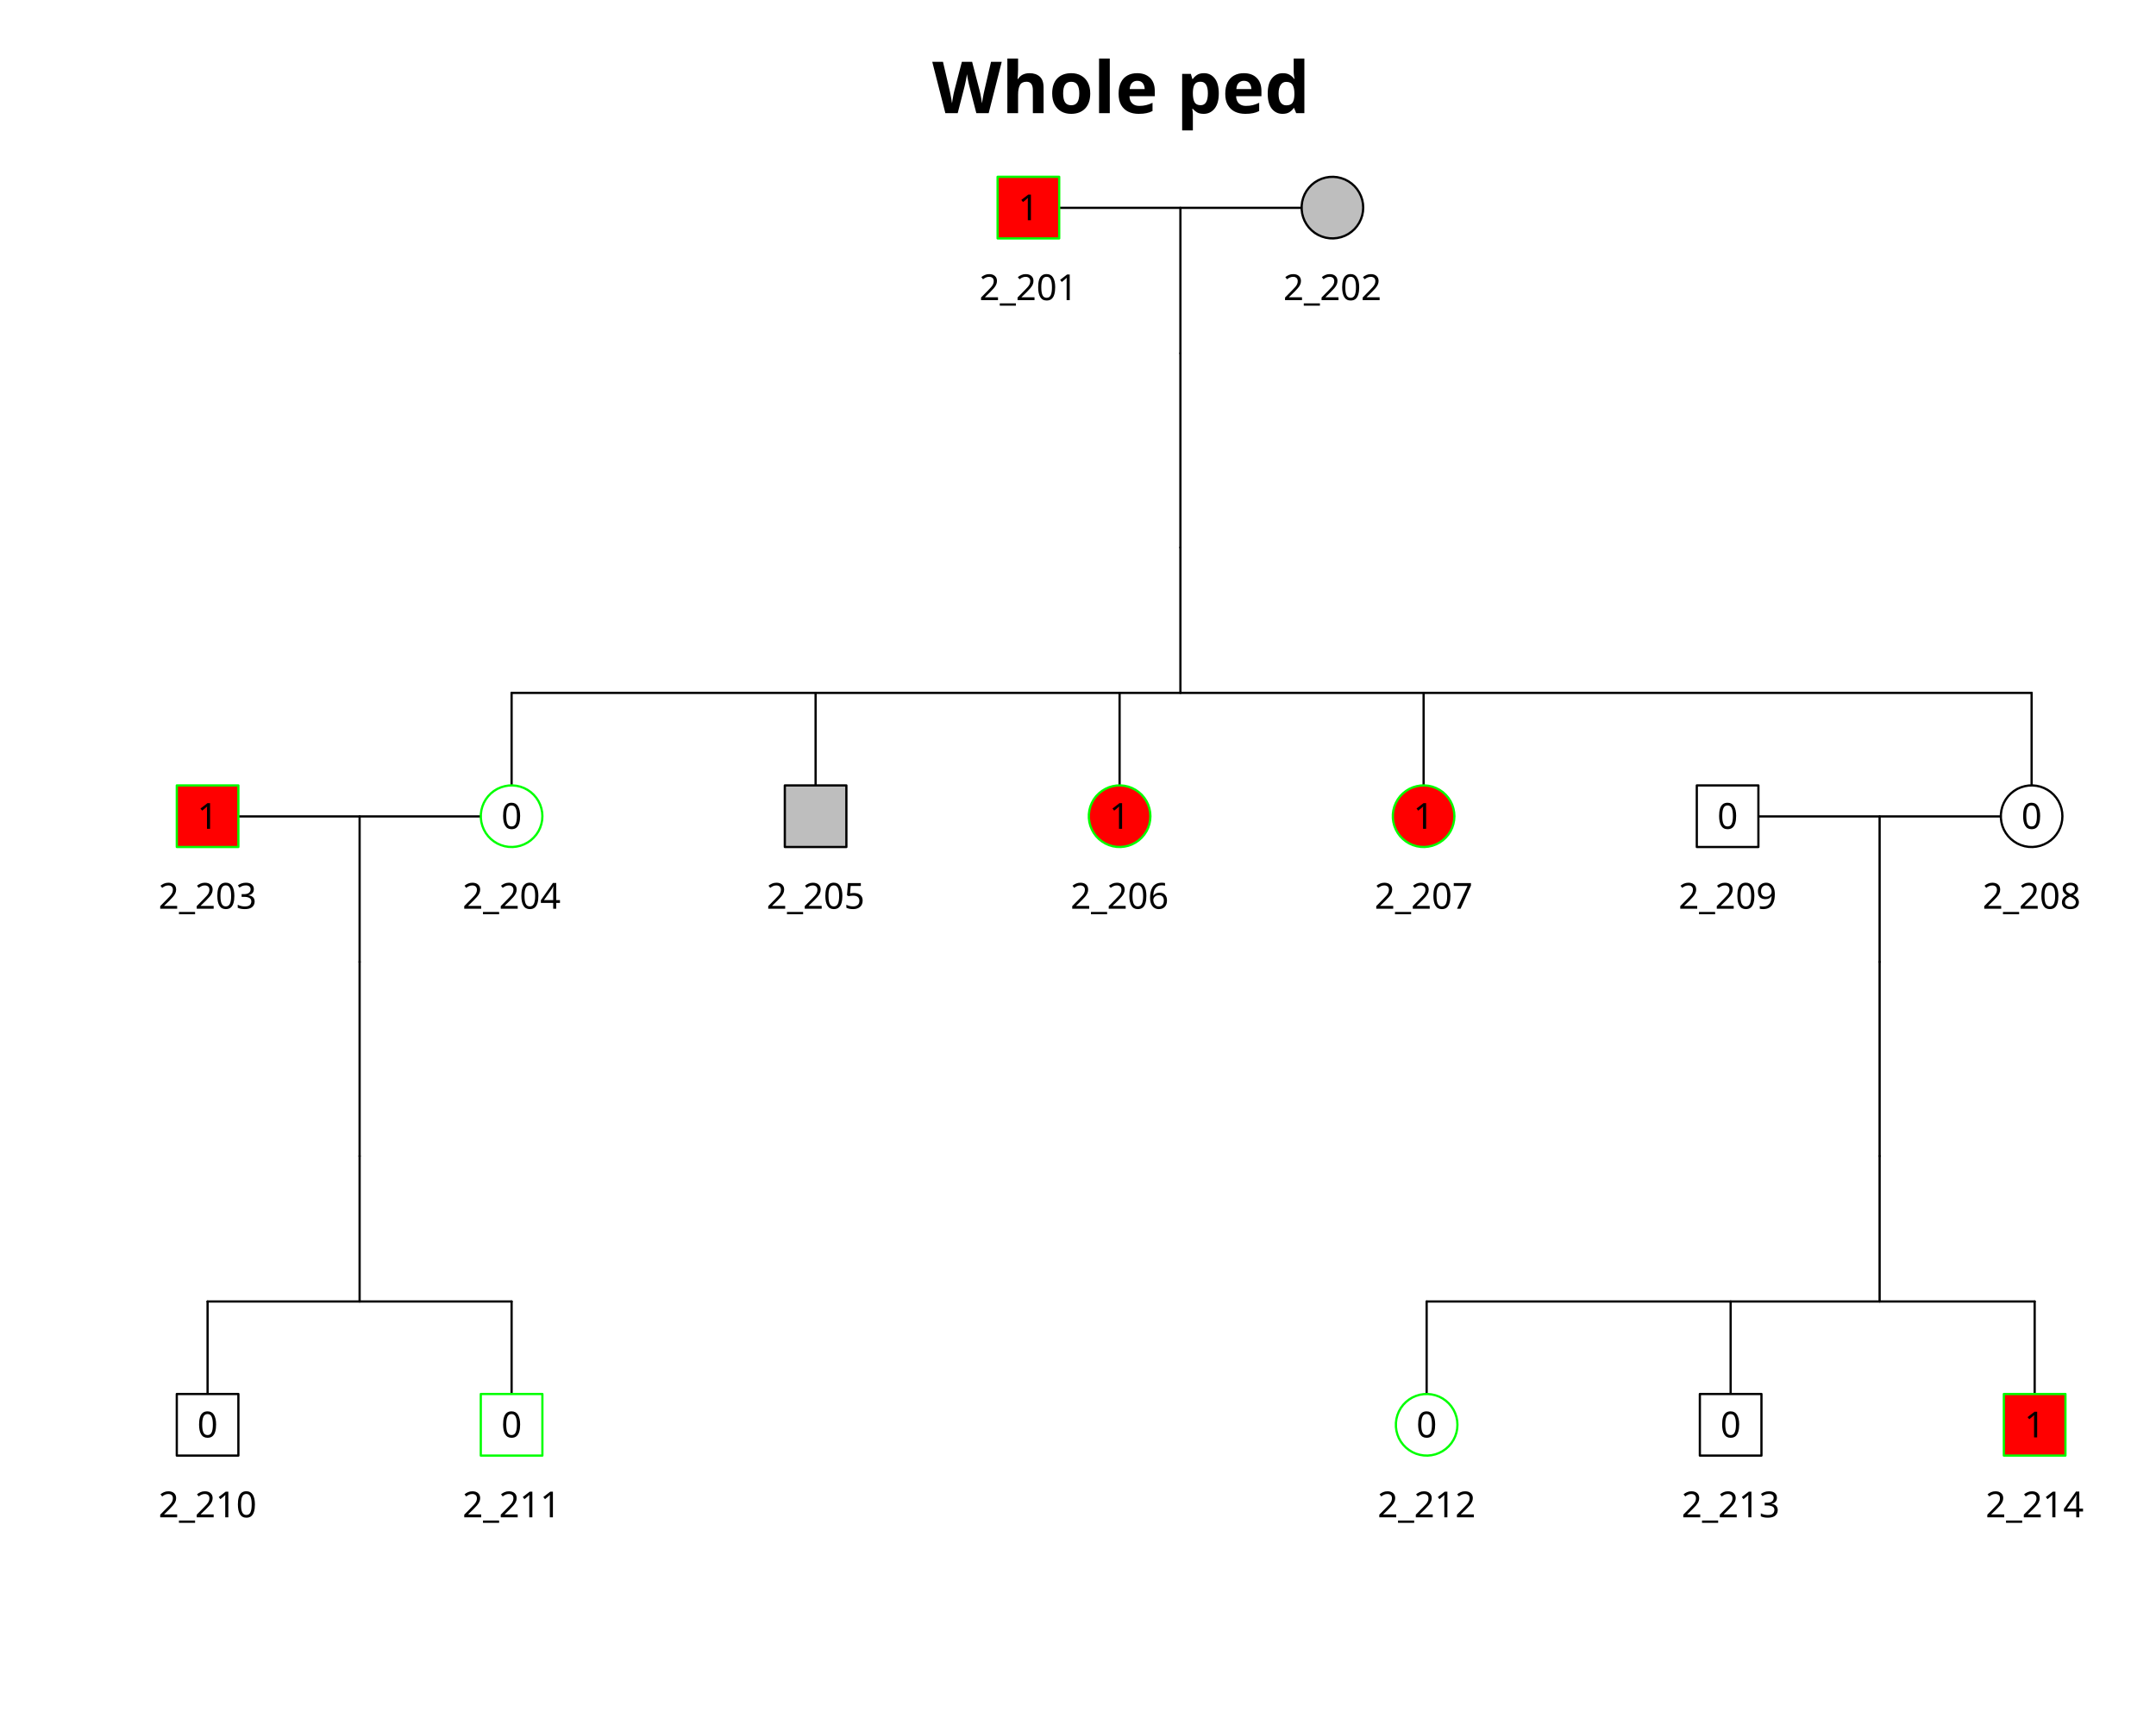
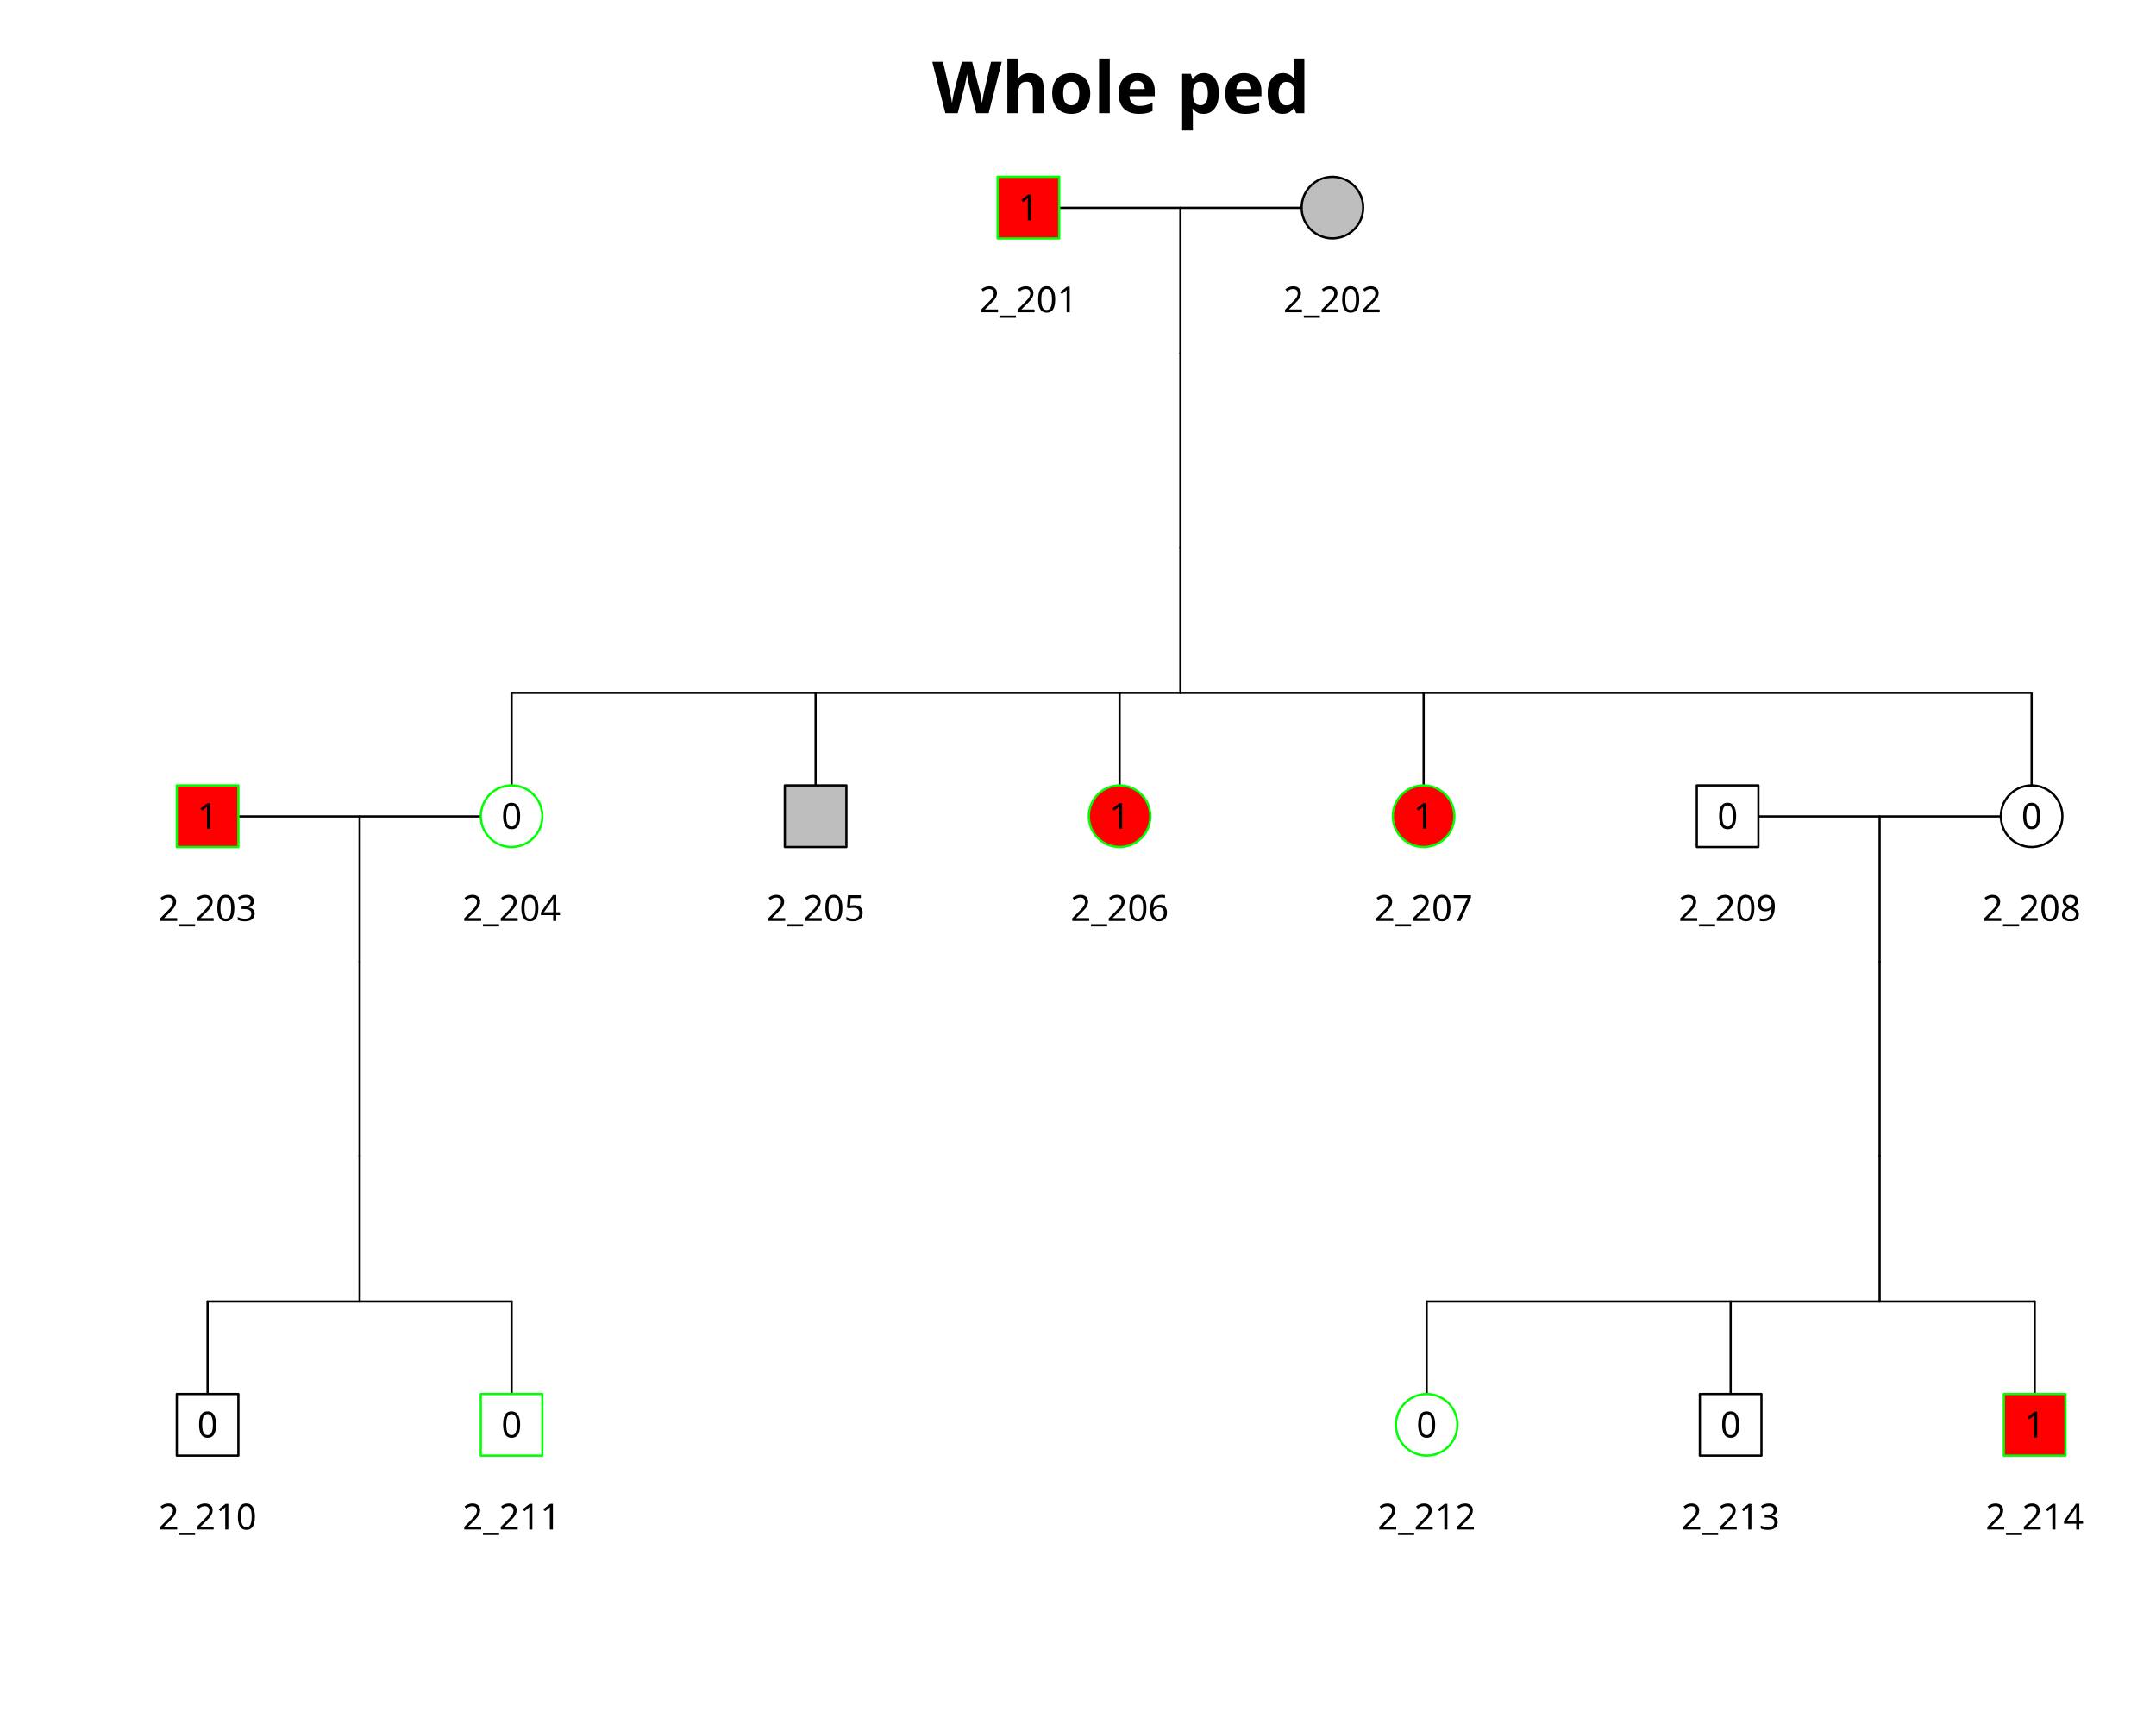
<svg xmlns="http://www.w3.org/2000/svg" class="svglite" data-engine-version="2.0" width="720.00pt" height="576.00pt" viewBox="0 0 720.00 576.00">
  <defs>
    <style type="text/css">
    .svglite line, .svglite polyline, .svglite polygon, .svglite path, .svglite rect, .svglite circle {
      fill: none;
      stroke: #000000;
      stroke-linecap: round;
      stroke-linejoin: round;
      stroke-miterlimit: 10.00;
    }
  </style>
  </defs>
  <rect width="100%" height="100%" style="stroke: none; fill: #FFFFFF;" />
  <defs>
    <clipPath id="cpMC4wMHw3MjAuMDB8MC4wMHw1NzYuMDA=">
      <rect x="0.00" y="0.00" width="720.00" height="576.00" />
    </clipPath>
  </defs>
  <g clip-path="url(#cpMC4wMHw3MjAuMDB8MC4wMHw1NzYuMDA=)">
    <text x="374.40" y="37.78" text-anchor="middle" style="font-size: 24.00px; font-weight: bold; font-family: sans;" textLength="114.74px" lengthAdjust="spacingAndGlyphs">Whole ped</text>
    <line x1="353.69" y1="69.40" x2="434.70" y2="69.40" style="stroke-width: 0.75;" />
    <line x1="79.61" y1="272.62" x2="160.56" y2="272.62" style="stroke-width: 0.75;" />
    <line x1="587.19" y1="272.62" x2="668.21" y2="272.62" style="stroke-width: 0.75;" />
    <line x1="170.85" y1="262.26" x2="170.85" y2="231.37" style="stroke-width: 0.75;" />
    <line x1="272.37" y1="262.26" x2="272.37" y2="231.37" style="stroke-width: 0.75;" />
    <line x1="373.89" y1="262.26" x2="373.89" y2="231.37" style="stroke-width: 0.75;" />
    <line x1="475.42" y1="262.26" x2="475.42" y2="231.37" style="stroke-width: 0.75;" />
    <line x1="678.46" y1="262.26" x2="678.46" y2="231.37" style="stroke-width: 0.75;" />
    <line x1="170.85" y1="231.37" x2="678.46" y2="231.37" style="stroke-width: 0.75;" />
    <line x1="394.20" y1="231.37" x2="394.20" y2="182.80" style="stroke-width: 0.75;" />
    <line x1="394.20" y1="182.80" x2="394.20" y2="117.97" style="stroke-width: 0.75;" />
    <line x1="394.20" y1="117.97" x2="394.20" y2="69.40" style="stroke-width: 0.75;" />
    <line x1="69.32" y1="465.47" x2="69.32" y2="434.59" style="stroke-width: 0.75;" />
    <line x1="170.85" y1="465.47" x2="170.85" y2="434.59" style="stroke-width: 0.75;" />
    <line x1="69.32" y1="434.59" x2="170.85" y2="434.59" style="stroke-width: 0.75;" />
    <line x1="120.09" y1="434.59" x2="120.09" y2="386.02" style="stroke-width: 0.75;" />
    <line x1="120.09" y1="386.02" x2="120.09" y2="321.19" style="stroke-width: 0.75;" />
    <line x1="120.09" y1="321.19" x2="120.09" y2="272.62" style="stroke-width: 0.75;" />
    <line x1="476.43" y1="465.47" x2="476.43" y2="434.59" style="stroke-width: 0.75;" />
    <line x1="577.95" y1="465.47" x2="577.95" y2="434.59" style="stroke-width: 0.75;" />
    <line x1="679.48" y1="465.47" x2="679.48" y2="434.59" style="stroke-width: 0.75;" />
    <line x1="476.43" y1="434.59" x2="679.48" y2="434.59" style="stroke-width: 0.75;" />
    <line x1="627.70" y1="434.59" x2="627.70" y2="386.02" style="stroke-width: 0.75;" />
    <line x1="627.70" y1="386.02" x2="627.70" y2="321.19" style="stroke-width: 0.75;" />
    <line x1="627.70" y1="321.19" x2="627.70" y2="272.62" style="stroke-width: 0.75;" />
    <polygon points="333.15,59.04 333.15,79.61 353.72,79.61 353.72,59.04 " style="stroke-width: 0.75; stroke: #00FF00; fill: #FF0000;" />
    <polygon points="59.04,262.26 59.04,282.82 79.61,282.82 79.61,262.26 " style="stroke-width: 0.75; stroke: #00FF00; fill: #FF0000;" />
    <polygon points="59.04,465.47 59.04,486.04 79.61,486.04 79.61,465.47 " style="stroke-width: 0.75; fill: #FFFFFF;" />
    <polygon points="455.24,69.32 455.16,70.64 454.91,71.93 454.49,73.18 453.92,74.37 453.20,75.47 452.35,76.48 451.37,77.36 450.29,78.12 449.12,78.73 447.88,79.18 446.60,79.47 445.29,79.60 443.97,79.56 442.67,79.35 441.41,78.97 440.20,78.44 439.07,77.76 438.04,76.93 437.13,75.99 436.34,74.93 435.69,73.78 435.20,72.56 434.86,71.29 434.70,69.98 434.70,68.66 434.86,67.36 435.20,66.08 435.69,64.86 436.34,63.71 437.13,62.66 438.04,61.71 439.07,60.89 440.20,60.21 441.41,59.67 442.67,59.30 443.97,59.09 445.29,59.05 446.60,59.17 447.88,59.47 449.12,59.92 450.29,60.53 451.37,61.28 452.35,62.17 453.20,63.17 453.92,64.28 454.49,65.46 454.91,66.71 455.16,68.01 455.24,69.32 " style="stroke-width: 0.75; fill: #BEBEBE;" />
    <polygon points="181.13,272.54 181.05,273.86 180.79,275.15 180.38,276.40 179.81,277.59 179.09,278.69 178.23,279.69 177.26,280.58 176.18,281.33 175.01,281.94 173.77,282.40 172.49,282.69 171.18,282.82 169.86,282.78 168.56,282.57 167.30,282.19 166.09,281.66 164.96,280.97 163.93,280.15 163.02,279.21 162.23,278.15 161.58,277.00 161.09,275.78 160.75,274.51 160.58,273.20 160.58,271.88 160.75,270.57 161.09,269.30 161.58,268.08 162.23,266.93 163.02,265.87 163.93,264.93 164.96,264.11 166.09,263.42 167.30,262.89 168.56,262.52 169.86,262.30 171.18,262.26 172.49,262.39 173.77,262.68 175.01,263.14 176.18,263.75 177.26,264.50 178.23,265.39 179.09,266.39 179.81,267.49 180.38,268.68 180.79,269.93 181.05,271.23 181.13,272.54 " style="stroke-width: 0.75; stroke: #00FF00; fill: #FFFFFF;" />
    <polygon points="160.56,465.47 160.56,486.04 181.13,486.04 181.13,465.47 " style="stroke-width: 0.75; stroke: #00FF00; fill: #FFFFFF;" />
    <polygon points="262.09,262.26 262.09,282.82 282.65,282.82 282.65,262.26 " style="stroke-width: 0.75; fill: #BEBEBE;" />
    <polygon points="486.71,475.76 486.63,477.07 486.38,478.37 485.96,479.62 485.39,480.80 484.67,481.91 483.82,482.91 482.84,483.80 481.76,484.55 480.59,485.16 479.36,485.62 478.07,485.91 476.76,486.04 475.44,485.99 474.14,485.78 472.88,485.41 471.67,484.87 470.55,484.19 469.52,483.37 468.60,482.42 467.81,481.37 467.16,480.22 466.67,479.00 466.34,477.72 466.17,476.42 466.17,475.10 466.34,473.79 466.67,472.52 467.16,471.30 467.81,470.15 468.60,469.09 469.52,468.15 470.55,467.32 471.67,466.64 472.88,466.11 474.14,465.73 475.44,465.52 476.76,465.48 478.07,465.61 479.36,465.90 480.59,466.35 481.76,466.96 482.84,467.72 483.82,468.60 484.67,469.61 485.39,470.71 485.96,471.90 486.38,473.15 486.63,474.44 486.71,475.76 " style="stroke-width: 0.75; stroke: #00FF00; fill: #FFFFFF;" />
    <polygon points="384.18,272.54 384.09,273.86 383.84,275.15 383.43,276.40 382.85,277.59 382.13,278.69 381.28,279.69 380.30,280.58 379.22,281.33 378.06,281.94 376.82,282.40 375.53,282.69 374.22,282.82 372.90,282.78 371.60,282.57 370.34,282.19 369.14,281.66 368.01,280.97 366.98,280.15 366.06,279.21 365.27,278.15 364.63,277.00 364.13,275.78 363.80,274.51 363.63,273.20 363.63,271.88 363.80,270.57 364.13,269.30 364.63,268.08 365.27,266.93 366.06,265.87 366.98,264.93 368.01,264.11 369.14,263.42 370.34,262.89 371.60,262.52 372.90,262.30 374.22,262.26 375.53,262.39 376.82,262.68 378.06,263.14 379.22,263.75 380.30,264.50 381.28,265.39 382.13,266.39 382.85,267.49 383.43,268.68 383.84,269.93 384.09,271.23 384.18,272.54 " style="stroke-width: 0.75; stroke: #00FF00; fill: #FF0000;" />
    <polygon points="567.67,465.47 567.67,486.04 588.24,486.04 588.24,465.47 " style="stroke-width: 0.75; fill: #FFFFFF;" />
    <polygon points="485.70,272.54 485.61,273.86 485.36,275.15 484.95,276.40 484.38,277.59 483.66,278.69 482.80,279.69 481.83,280.58 480.75,281.33 479.58,281.94 478.34,282.40 477.06,282.69 475.74,282.82 474.43,282.78 473.13,282.57 471.86,282.19 470.66,281.66 469.53,280.97 468.50,280.15 467.58,279.21 466.80,278.15 466.15,277.00 465.65,275.78 465.32,274.51 465.15,273.20 465.15,271.88 465.32,270.57 465.65,269.30 466.15,268.08 466.80,266.93 467.58,265.87 468.50,264.93 469.53,264.11 470.66,263.42 471.86,262.89 473.13,262.52 474.43,262.30 475.74,262.26 477.06,262.39 478.34,262.68 479.58,263.14 480.75,263.75 481.83,264.50 482.80,265.39 483.66,266.39 484.38,267.49 484.95,268.68 485.36,269.93 485.61,271.23 485.70,272.54 " style="stroke-width: 0.75; stroke: #00FF00; fill: #FF0000;" />
    <polygon points="669.19,465.47 669.19,486.04 689.76,486.04 689.76,465.47 " style="stroke-width: 0.75; stroke: #00FF00; fill: #FF0000;" />
    <polygon points="566.65,262.26 566.65,282.82 587.22,282.82 587.22,262.26 " style="stroke-width: 0.75; fill: #FFFFFF;" />
    <polygon points="688.74,272.54 688.66,273.86 688.41,275.15 687.99,276.40 687.42,277.59 686.70,278.69 685.85,279.69 684.87,280.58 683.79,281.33 682.62,281.94 681.39,282.40 680.10,282.69 678.79,282.82 677.47,282.78 676.17,282.57 674.91,282.19 673.70,281.66 672.58,280.97 671.55,280.15 670.63,279.21 669.84,278.15 669.19,277.00 668.70,275.78 668.37,274.51 668.20,273.20 668.20,271.88 668.37,270.57 668.70,269.30 669.19,268.08 669.84,266.93 670.63,265.87 671.55,264.93 672.58,264.11 673.70,263.42 674.91,262.89 676.17,262.52 677.47,262.30 678.79,262.26 680.10,262.39 681.39,262.68 682.62,263.14 683.79,263.75 684.87,264.50 685.85,265.39 686.70,266.39 687.42,267.49 687.99,268.68 688.41,269.93 688.66,271.23 688.74,272.54 " style="stroke-width: 0.75; fill: #FFFFFF;" />
    <text x="343.44" y="73.53" text-anchor="middle" style="font-size: 12.00px; font-family: sans;" textLength="6.67px" lengthAdjust="spacingAndGlyphs">1</text>
    <text x="69.32" y="276.75" text-anchor="middle" style="font-size: 12.00px; font-family: sans;" textLength="6.67px" lengthAdjust="spacingAndGlyphs">1</text>
    <text x="69.32" y="479.97" text-anchor="middle" style="font-size: 12.00px; font-family: sans;" textLength="6.67px" lengthAdjust="spacingAndGlyphs">0</text>
    <text x="170.85" y="276.75" text-anchor="middle" style="font-size: 12.00px; font-family: sans;" textLength="6.67px" lengthAdjust="spacingAndGlyphs">0</text>
    <text x="170.85" y="479.97" text-anchor="middle" style="font-size: 12.00px; font-family: sans;" textLength="6.67px" lengthAdjust="spacingAndGlyphs">0</text>
    <text x="476.43" y="479.97" text-anchor="middle" style="font-size: 12.00px; font-family: sans;" textLength="6.67px" lengthAdjust="spacingAndGlyphs">0</text>
    <text x="373.89" y="276.75" text-anchor="middle" style="font-size: 12.00px; font-family: sans;" textLength="6.67px" lengthAdjust="spacingAndGlyphs">1</text>
    <text x="577.95" y="479.97" text-anchor="middle" style="font-size: 12.00px; font-family: sans;" textLength="6.67px" lengthAdjust="spacingAndGlyphs">0</text>
    <text x="475.42" y="276.75" text-anchor="middle" style="font-size: 12.00px; font-family: sans;" textLength="6.67px" lengthAdjust="spacingAndGlyphs">1</text>
    <text x="679.48" y="479.97" text-anchor="middle" style="font-size: 12.00px; font-family: sans;" textLength="6.67px" lengthAdjust="spacingAndGlyphs">1</text>
    <text x="576.94" y="276.75" text-anchor="middle" style="font-size: 12.00px; font-family: sans;" textLength="6.67px" lengthAdjust="spacingAndGlyphs">0</text>
    <text x="678.46" y="276.75" text-anchor="middle" style="font-size: 12.00px; font-family: sans;" textLength="6.67px" lengthAdjust="spacingAndGlyphs">0</text>
-     <text x="343.44" y="100.22" text-anchor="middle" style="font-size: 12.00px; font-family: sans;" textLength="33.37px" lengthAdjust="spacingAndGlyphs">2_201</text>
-     <text x="69.32" y="303.44" text-anchor="middle" style="font-size: 12.00px; font-family: sans;" textLength="33.37px" lengthAdjust="spacingAndGlyphs">2_203</text>
-     <text x="69.32" y="506.65" text-anchor="middle" style="font-size: 12.00px; font-family: sans;" textLength="33.37px" lengthAdjust="spacingAndGlyphs">2_210</text>
-     <text x="444.96" y="100.22" text-anchor="middle" style="font-size: 12.00px; font-family: sans;" textLength="33.37px" lengthAdjust="spacingAndGlyphs">2_202</text>
-     <text x="170.85" y="303.44" text-anchor="middle" style="font-size: 12.00px; font-family: sans;" textLength="33.37px" lengthAdjust="spacingAndGlyphs">2_204</text>
-     <text x="170.85" y="506.65" text-anchor="middle" style="font-size: 12.00px; font-family: sans;" textLength="33.37px" lengthAdjust="spacingAndGlyphs">2_211</text>
-     <text x="272.37" y="303.44" text-anchor="middle" style="font-size: 12.00px; font-family: sans;" textLength="33.37px" lengthAdjust="spacingAndGlyphs">2_205</text>
-     <text x="476.43" y="506.65" text-anchor="middle" style="font-size: 12.00px; font-family: sans;" textLength="33.37px" lengthAdjust="spacingAndGlyphs">2_212</text>
-     <text x="373.89" y="303.44" text-anchor="middle" style="font-size: 12.00px; font-family: sans;" textLength="33.37px" lengthAdjust="spacingAndGlyphs">2_206</text>
-     <text x="577.95" y="506.65" text-anchor="middle" style="font-size: 12.00px; font-family: sans;" textLength="33.37px" lengthAdjust="spacingAndGlyphs">2_213</text>
-     <text x="475.42" y="303.44" text-anchor="middle" style="font-size: 12.00px; font-family: sans;" textLength="33.37px" lengthAdjust="spacingAndGlyphs">2_207</text>
-     <text x="679.48" y="506.65" text-anchor="middle" style="font-size: 12.00px; font-family: sans;" textLength="33.37px" lengthAdjust="spacingAndGlyphs">2_214</text>
-     <text x="576.94" y="303.44" text-anchor="middle" style="font-size: 12.00px; font-family: sans;" textLength="33.37px" lengthAdjust="spacingAndGlyphs">2_209</text>
-     <text x="678.46" y="303.44" text-anchor="middle" style="font-size: 12.00px; font-family: sans;" textLength="33.37px" lengthAdjust="spacingAndGlyphs">2_208</text>
+     <text x="343.44" y="104.28" text-anchor="middle" style="font-size: 12.00px; font-family: sans;" textLength="33.37px" lengthAdjust="spacingAndGlyphs">2_201</text>
+     <text x="69.32" y="307.50" text-anchor="middle" style="font-size: 12.00px; font-family: sans;" textLength="33.37px" lengthAdjust="spacingAndGlyphs">2_203</text>
+     <text x="69.32" y="510.72" text-anchor="middle" style="font-size: 12.00px; font-family: sans;" textLength="33.37px" lengthAdjust="spacingAndGlyphs">2_210</text>
+     <text x="444.96" y="104.28" text-anchor="middle" style="font-size: 12.00px; font-family: sans;" textLength="33.37px" lengthAdjust="spacingAndGlyphs">2_202</text>
+     <text x="170.85" y="307.50" text-anchor="middle" style="font-size: 12.00px; font-family: sans;" textLength="33.37px" lengthAdjust="spacingAndGlyphs">2_204</text>
+     <text x="170.85" y="510.72" text-anchor="middle" style="font-size: 12.00px; font-family: sans;" textLength="33.37px" lengthAdjust="spacingAndGlyphs">2_211</text>
+     <text x="272.37" y="307.50" text-anchor="middle" style="font-size: 12.00px; font-family: sans;" textLength="33.37px" lengthAdjust="spacingAndGlyphs">2_205</text>
+     <text x="476.43" y="510.72" text-anchor="middle" style="font-size: 12.00px; font-family: sans;" textLength="33.37px" lengthAdjust="spacingAndGlyphs">2_212</text>
+     <text x="373.89" y="307.50" text-anchor="middle" style="font-size: 12.00px; font-family: sans;" textLength="33.37px" lengthAdjust="spacingAndGlyphs">2_206</text>
+     <text x="577.95" y="510.72" text-anchor="middle" style="font-size: 12.00px; font-family: sans;" textLength="33.37px" lengthAdjust="spacingAndGlyphs">2_213</text>
+     <text x="475.42" y="307.50" text-anchor="middle" style="font-size: 12.00px; font-family: sans;" textLength="33.37px" lengthAdjust="spacingAndGlyphs">2_207</text>
+     <text x="679.48" y="510.72" text-anchor="middle" style="font-size: 12.00px; font-family: sans;" textLength="33.37px" lengthAdjust="spacingAndGlyphs">2_214</text>
+     <text x="576.94" y="307.50" text-anchor="middle" style="font-size: 12.00px; font-family: sans;" textLength="33.37px" lengthAdjust="spacingAndGlyphs">2_209</text>
+     <text x="678.46" y="307.50" text-anchor="middle" style="font-size: 12.00px; font-family: sans;" textLength="33.37px" lengthAdjust="spacingAndGlyphs">2_208</text>
  </g>
</svg>
